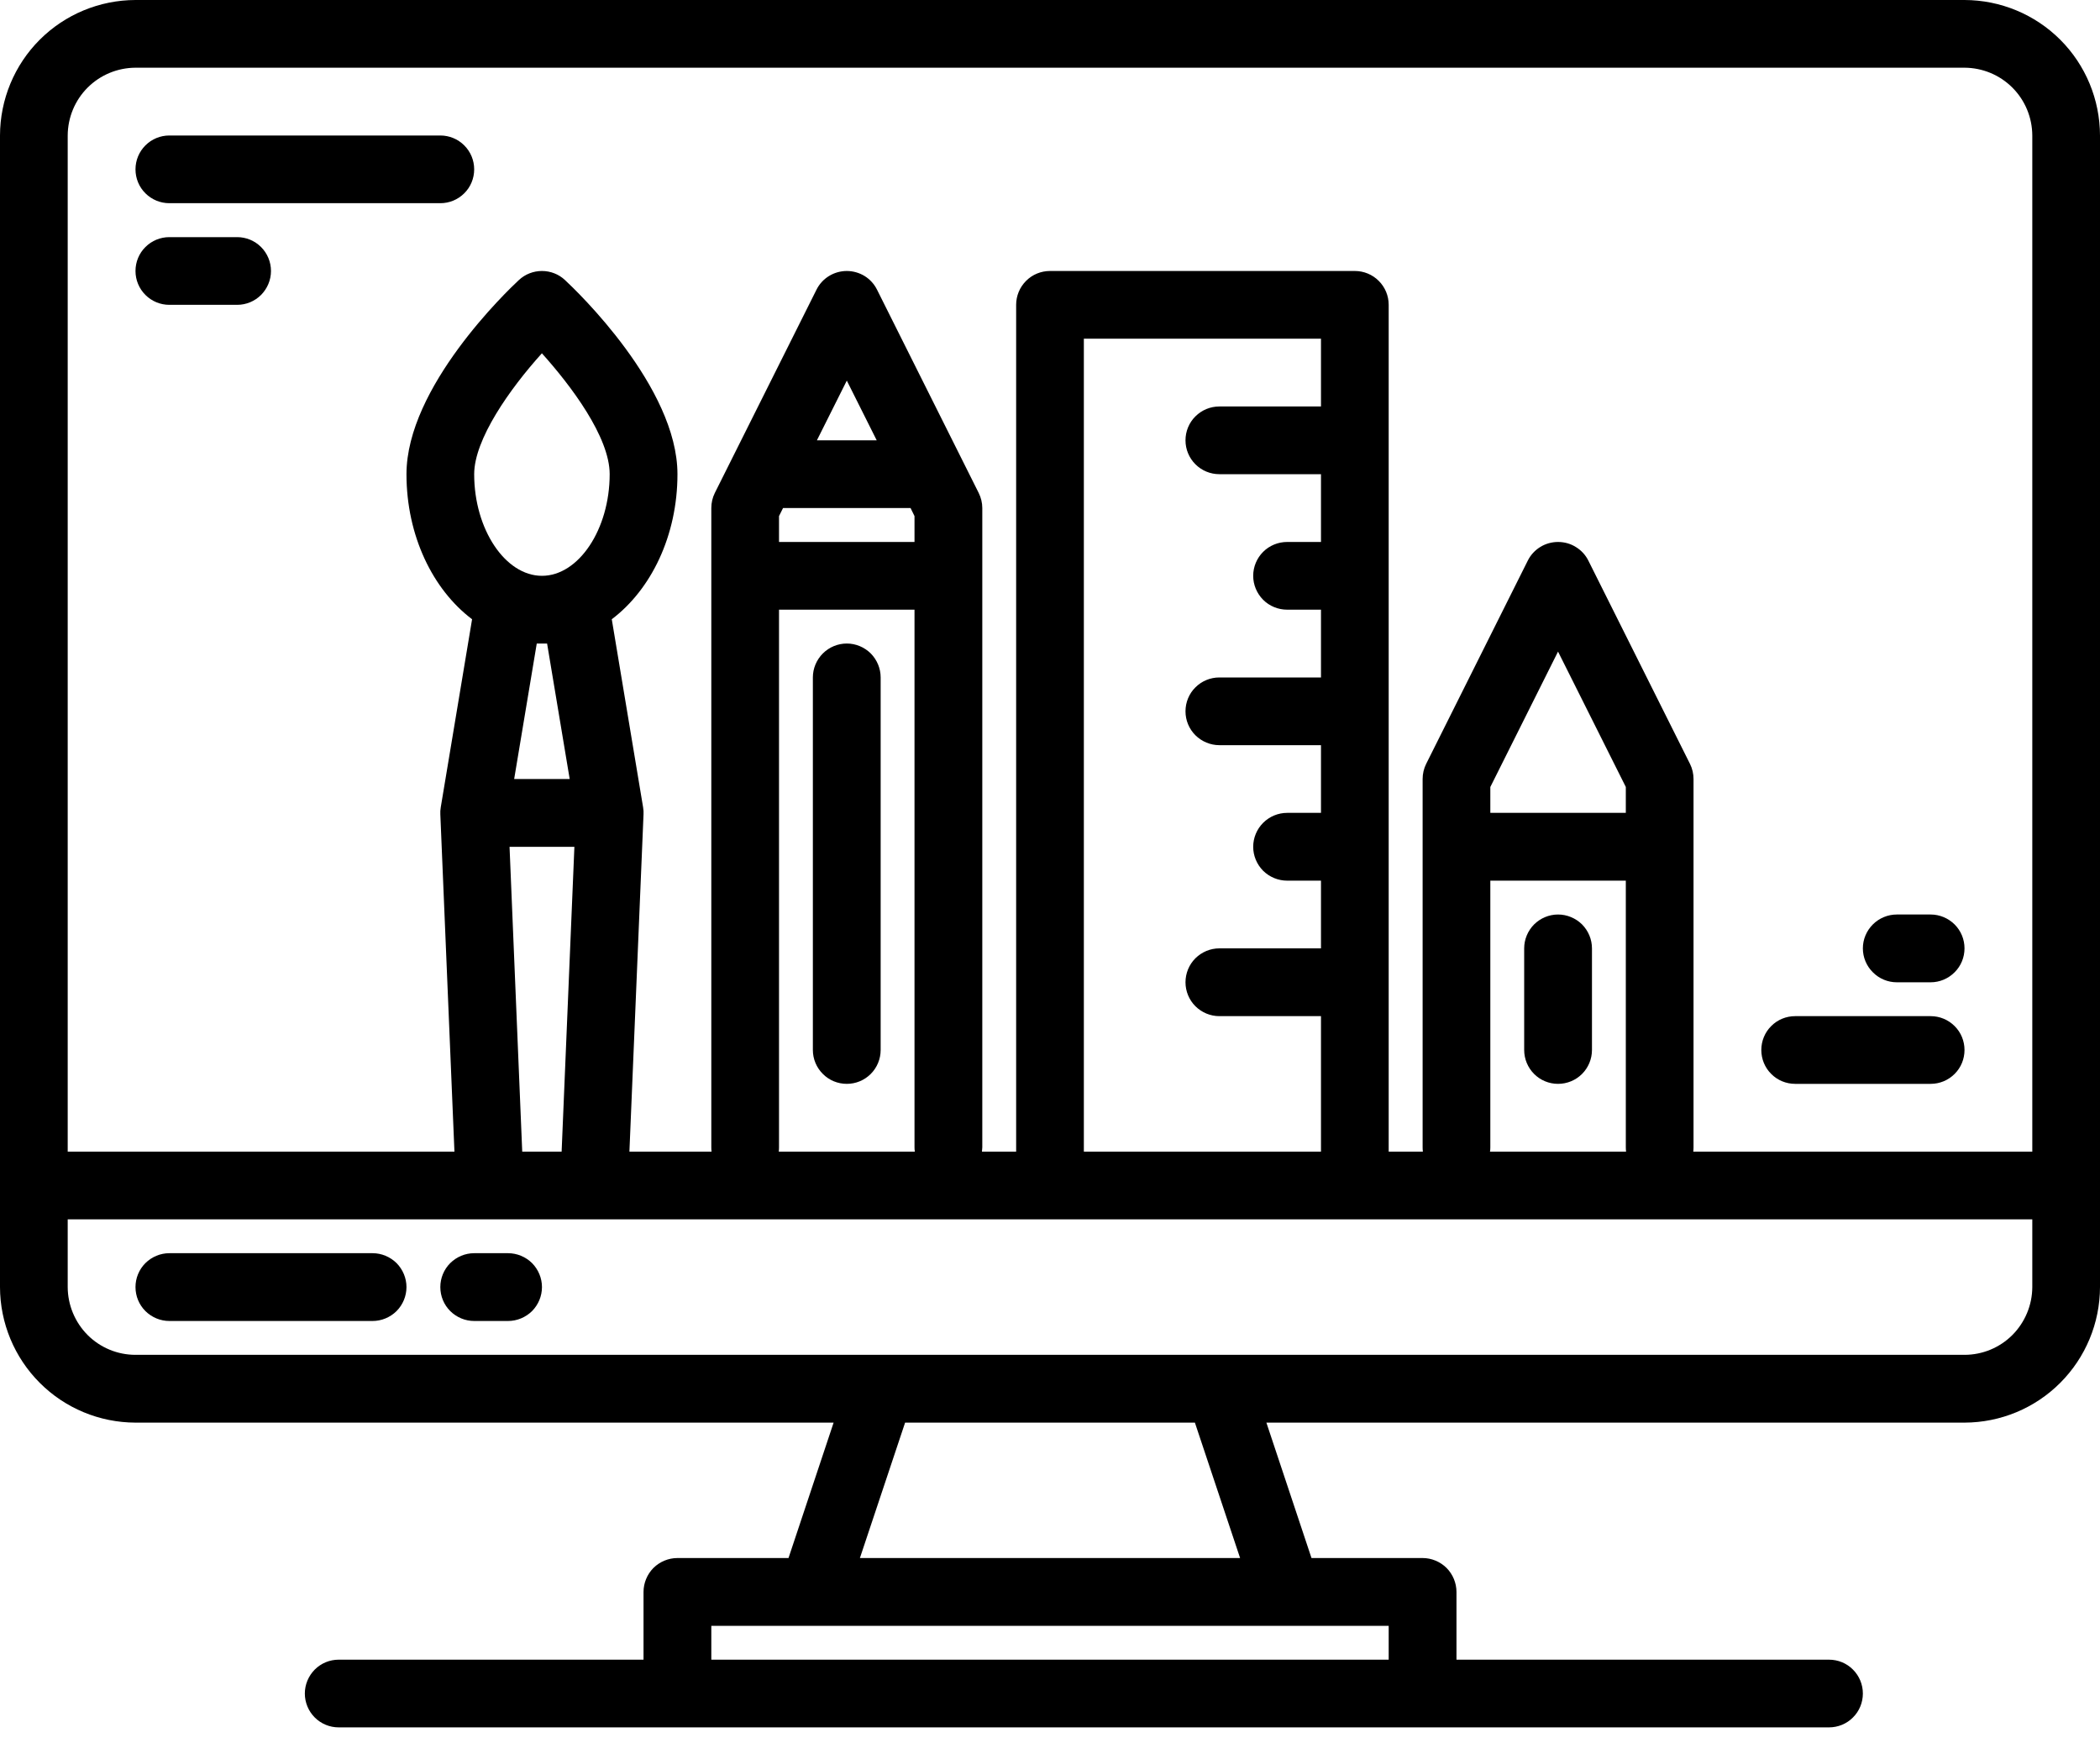
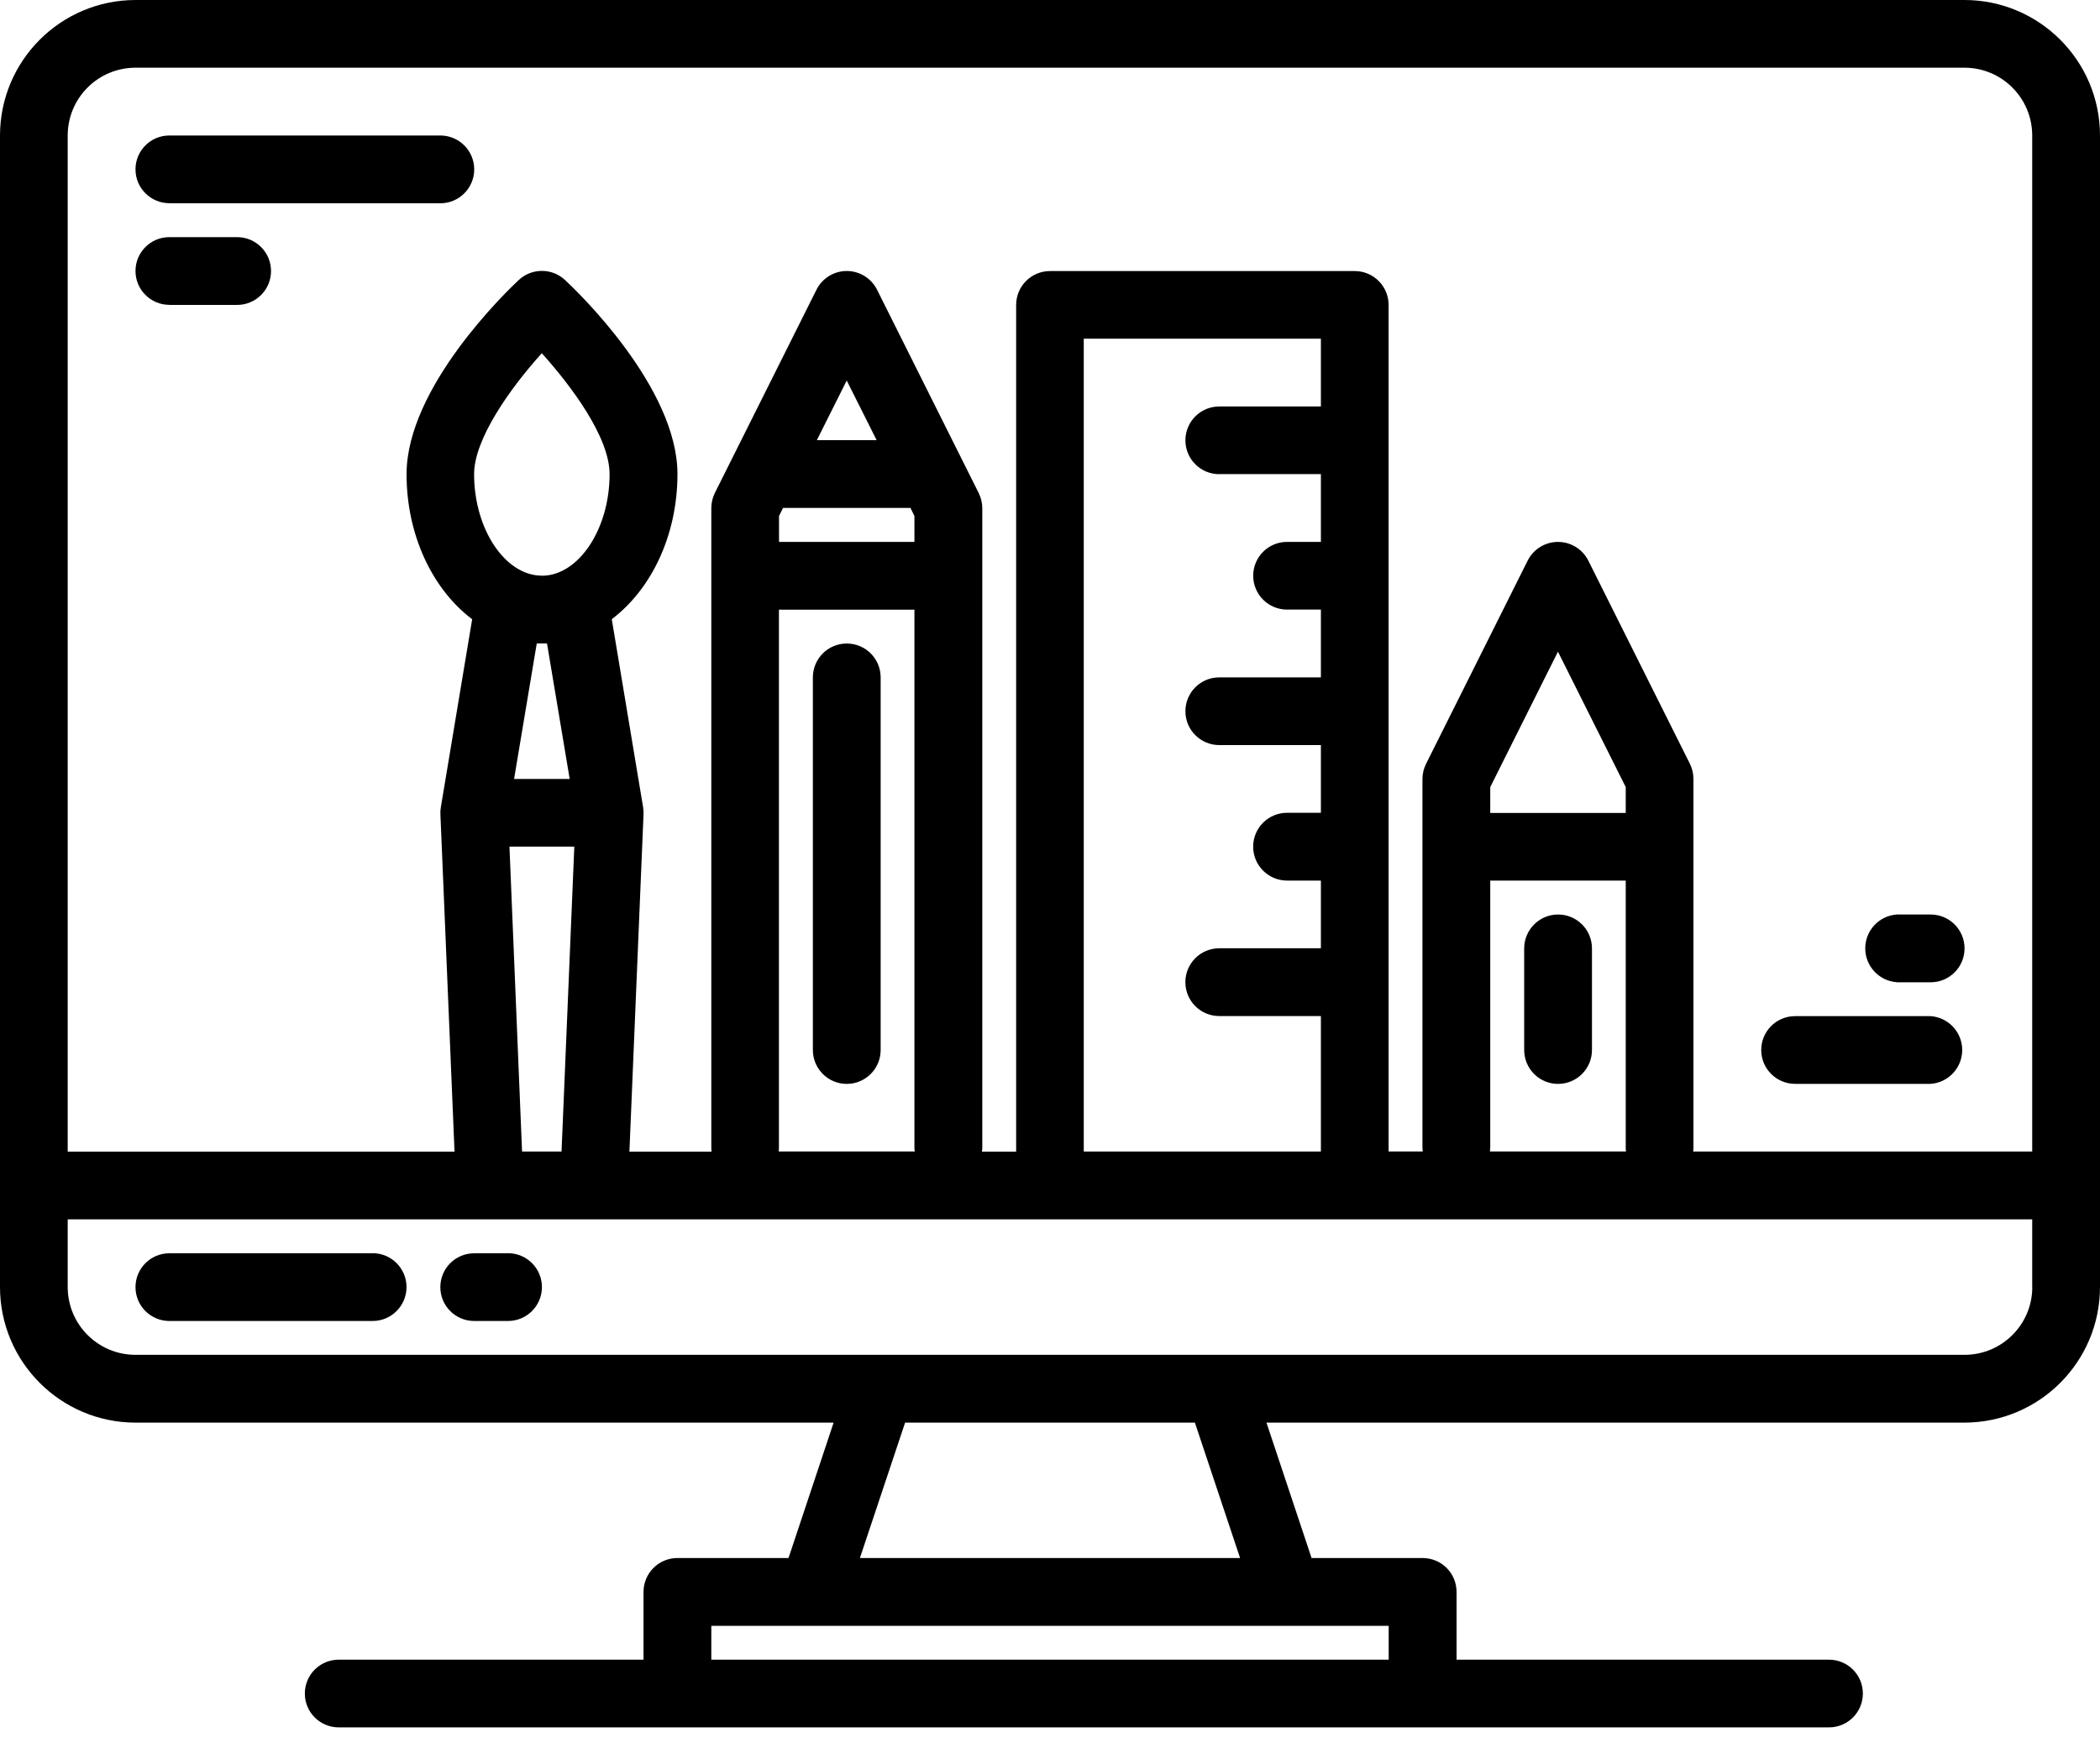
- <svg xmlns="http://www.w3.org/2000/svg" width="25" height="21" viewBox="0 0 25 21" fill="none">
-   <path d="M23.387 0H1.613C1.185 0.001 0.775 0.171 0.473 0.473C0.171 0.775 0.001 1.185 0 1.613V15.323C0.001 15.75 0.171 16.16 0.473 16.462C0.775 16.765 1.185 16.935 1.613 16.936H9.924L9.387 18.548H8.065C7.958 18.548 7.855 18.591 7.779 18.666C7.704 18.742 7.661 18.845 7.661 18.952V19.758H4.032C3.925 19.758 3.823 19.8 3.747 19.876C3.672 19.952 3.629 20.054 3.629 20.161C3.629 20.268 3.672 20.371 3.747 20.446C3.823 20.522 3.925 20.564 4.032 20.564H21.774C21.881 20.564 21.984 20.522 22.059 20.446C22.135 20.371 22.177 20.268 22.177 20.161C22.177 20.054 22.135 19.952 22.059 19.876C21.984 19.8 21.881 19.758 21.774 19.758H17.339V18.952C17.339 18.845 17.296 18.742 17.221 18.666C17.145 18.591 17.042 18.548 16.936 18.548H15.613L15.076 16.936H23.387C23.815 16.935 24.225 16.765 24.527 16.462C24.829 16.16 24.999 15.75 25 15.323V1.613C24.999 1.185 24.829 0.775 24.527 0.473C24.225 0.171 23.815 0.001 23.387 0ZM16.532 19.355V19.758H8.468V19.355H16.532ZM10.237 18.548L10.775 16.936H14.225L14.763 18.548H10.237ZM24.194 15.323C24.193 15.536 24.108 15.741 23.957 15.893C23.806 16.044 23.601 16.129 23.387 16.129H1.613C1.399 16.129 1.194 16.044 1.043 15.893C0.892 15.741 0.807 15.536 0.806 15.323V14.516H24.194V15.323ZM6.838 10.081L6.686 13.71H6.217L6.066 10.081H6.838ZM6.121 9.274L6.39 7.661H6.513L6.782 9.274H6.121ZM6.452 6.855C6.015 6.855 5.645 6.301 5.645 5.645C5.645 5.231 6.068 4.63 6.451 4.206C6.796 4.589 7.258 5.202 7.258 5.645C7.258 6.301 6.889 6.855 6.452 6.855ZM10.84 6.048L10.887 6.144V6.452H9.274V6.144L9.322 6.048H10.84ZM9.725 5.242L10.081 4.531L10.437 5.242H9.725ZM10.887 7.258V13.659C10.887 13.676 10.888 13.693 10.891 13.71H9.271C9.273 13.693 9.274 13.676 9.274 13.659V7.258H10.887ZM14.516 5.645H15.726V6.452H15.323C15.216 6.452 15.113 6.494 15.037 6.57C14.962 6.645 14.919 6.748 14.919 6.855C14.919 6.962 14.962 7.064 15.037 7.14C15.113 7.216 15.216 7.258 15.323 7.258H15.726V8.065H14.516C14.409 8.065 14.307 8.107 14.231 8.183C14.155 8.258 14.113 8.361 14.113 8.468C14.113 8.575 14.155 8.677 14.231 8.753C14.307 8.828 14.409 8.871 14.516 8.871H15.726V9.677H15.323C15.216 9.677 15.113 9.72 15.037 9.796C14.962 9.871 14.919 9.974 14.919 10.081C14.919 10.188 14.962 10.29 15.037 10.366C15.113 10.441 15.216 10.484 15.323 10.484H15.726V11.29H14.516C14.409 11.29 14.307 11.333 14.231 11.408C14.155 11.484 14.113 11.587 14.113 11.694C14.113 11.8 14.155 11.903 14.231 11.979C14.307 12.054 14.409 12.097 14.516 12.097H15.726V13.71H12.903V4.032H15.726V4.839H14.516C14.409 4.839 14.307 4.881 14.231 4.957C14.155 5.032 14.113 5.135 14.113 5.242C14.113 5.349 14.155 5.451 14.231 5.527C14.307 5.603 14.409 5.645 14.516 5.645ZM19.355 10.484V13.659C19.355 13.676 19.356 13.693 19.358 13.71H17.738C17.741 13.693 17.742 13.676 17.742 13.659V10.484H19.355ZM17.742 9.677V9.369L18.548 7.757L19.355 9.369V9.677H17.742ZM24.194 13.71H20.158C20.16 13.693 20.161 13.676 20.161 13.659V9.274C20.161 9.212 20.147 9.15 20.119 9.094L18.909 6.674C18.876 6.607 18.824 6.551 18.76 6.512C18.697 6.472 18.623 6.452 18.548 6.452C18.474 6.452 18.4 6.472 18.336 6.512C18.273 6.551 18.221 6.607 18.188 6.674L16.978 9.094C16.95 9.15 16.936 9.212 16.936 9.274V13.659C16.936 13.676 16.937 13.693 16.939 13.71H16.532V3.629C16.532 3.522 16.49 3.42 16.414 3.344C16.338 3.268 16.236 3.226 16.129 3.226H12.5C12.393 3.226 12.29 3.268 12.215 3.344C12.139 3.42 12.097 3.522 12.097 3.629V13.71H11.69C11.692 13.693 11.693 13.676 11.694 13.659V6.048C11.694 5.986 11.679 5.924 11.651 5.868L10.441 3.449C10.408 3.382 10.356 3.325 10.293 3.286C10.229 3.247 10.155 3.226 10.081 3.226C10.006 3.226 9.932 3.247 9.869 3.286C9.805 3.325 9.753 3.382 9.72 3.449L8.51 5.868C8.482 5.924 8.468 5.986 8.468 6.048V13.659C8.468 13.676 8.469 13.693 8.471 13.71H7.493L7.661 9.694C7.661 9.685 7.661 9.676 7.661 9.666V9.654C7.66 9.64 7.658 9.626 7.656 9.612V9.611L7.283 7.372C7.751 7.019 8.065 6.377 8.065 5.645C8.065 4.609 6.863 3.461 6.726 3.334C6.652 3.264 6.553 3.226 6.452 3.226C6.35 3.226 6.252 3.264 6.177 3.334C6.04 3.461 4.839 4.609 4.839 5.645C4.839 6.377 5.152 7.019 5.62 7.372L5.247 9.611V9.612C5.245 9.626 5.243 9.64 5.242 9.654V9.666C5.242 9.676 5.242 9.685 5.242 9.694L5.41 13.71H0.806V1.613C0.807 1.399 0.892 1.194 1.043 1.043C1.194 0.892 1.399 0.807 1.613 0.806H23.387C23.601 0.807 23.806 0.892 23.957 1.043C24.108 1.194 24.193 1.399 24.194 1.613V13.71Z" fill="black" />
-   <path d="M4.436 14.919H2.016C1.909 14.919 1.807 14.962 1.731 15.037C1.655 15.113 1.613 15.216 1.613 15.322C1.613 15.43 1.655 15.532 1.731 15.608C1.807 15.683 1.909 15.726 2.016 15.726H4.436C4.542 15.726 4.645 15.683 4.721 15.608C4.796 15.532 4.839 15.43 4.839 15.322C4.839 15.216 4.796 15.113 4.721 15.037C4.645 14.962 4.542 14.919 4.436 14.919Z" fill="black" />
-   <path d="M6.048 14.919H5.645C5.538 14.919 5.436 14.962 5.36 15.037C5.284 15.113 5.242 15.216 5.242 15.322C5.242 15.43 5.284 15.532 5.36 15.608C5.436 15.683 5.538 15.726 5.645 15.726H6.048C6.155 15.726 6.258 15.683 6.334 15.608C6.409 15.532 6.452 15.43 6.452 15.322C6.452 15.216 6.409 15.113 6.334 15.037C6.258 14.962 6.155 14.919 6.048 14.919Z" fill="black" />
-   <path d="M10.081 7.661C9.974 7.661 9.871 7.704 9.796 7.779C9.72 7.855 9.677 7.958 9.677 8.064V12.5C9.677 12.607 9.72 12.71 9.796 12.785C9.871 12.861 9.974 12.903 10.081 12.903C10.188 12.903 10.29 12.861 10.366 12.785C10.441 12.71 10.484 12.607 10.484 12.5V8.064C10.484 7.958 10.441 7.855 10.366 7.779C10.29 7.704 10.188 7.661 10.081 7.661Z" fill="black" />
-   <path d="M18.548 10.887C18.441 10.887 18.339 10.93 18.263 11.005C18.188 11.081 18.145 11.183 18.145 11.29V12.5C18.145 12.607 18.188 12.71 18.263 12.785C18.339 12.861 18.441 12.903 18.548 12.903C18.655 12.903 18.758 12.861 18.834 12.785C18.909 12.71 18.952 12.607 18.952 12.5V11.29C18.952 11.183 18.909 11.081 18.834 11.005C18.758 10.93 18.655 10.887 18.548 10.887Z" fill="black" />
-   <path d="M2.016 2.419H5.242C5.349 2.419 5.451 2.377 5.527 2.301C5.603 2.226 5.645 2.123 5.645 2.016C5.645 1.909 5.603 1.807 5.527 1.731C5.451 1.655 5.349 1.613 5.242 1.613H2.016C1.909 1.613 1.807 1.655 1.731 1.731C1.655 1.807 1.613 1.909 1.613 2.016C1.613 2.123 1.655 2.226 1.731 2.301C1.807 2.377 1.909 2.419 2.016 2.419Z" fill="black" />
-   <path d="M2.016 3.629H2.823C2.93 3.629 3.032 3.587 3.108 3.511C3.183 3.435 3.226 3.333 3.226 3.226C3.226 3.119 3.183 3.016 3.108 2.941C3.032 2.865 2.93 2.823 2.823 2.823H2.016C1.909 2.823 1.807 2.865 1.731 2.941C1.655 3.016 1.613 3.119 1.613 3.226C1.613 3.333 1.655 3.435 1.731 3.511C1.807 3.587 1.909 3.629 2.016 3.629Z" fill="black" />
-   <path d="M21.371 12.903H22.984C23.091 12.903 23.193 12.861 23.269 12.785C23.345 12.71 23.387 12.607 23.387 12.5C23.387 12.393 23.345 12.29 23.269 12.215C23.193 12.139 23.091 12.097 22.984 12.097H21.371C21.264 12.097 21.161 12.139 21.086 12.215C21.01 12.29 20.968 12.393 20.968 12.5C20.968 12.607 21.01 12.71 21.086 12.785C21.161 12.861 21.264 12.903 21.371 12.903Z" fill="black" />
-   <path d="M22.581 11.694H22.984C23.091 11.694 23.193 11.651 23.269 11.575C23.345 11.5 23.387 11.397 23.387 11.29C23.387 11.183 23.345 11.081 23.269 11.005C23.193 10.93 23.091 10.887 22.984 10.887H22.581C22.474 10.887 22.371 10.93 22.296 11.005C22.22 11.081 22.177 11.183 22.177 11.29C22.177 11.397 22.22 11.5 22.296 11.575C22.371 11.651 22.474 11.694 22.581 11.694Z" fill="black" />
+ <svg xmlns="http://www.w3.org/2000/svg" width="25" height="21" fill="none">
+   <path d="M23.387 0H1.613A1.615 1.615 0 000 1.613v13.71a1.615 1.615 0 001.613 1.613h8.311l-.537 1.612H8.065a.403.403 0 00-.404.404v.806H4.032a.403.403 0 100 .806h17.742a.403.403 0 000-.806H17.34v-.806a.403.403 0 00-.403-.404h-1.323l-.537-1.612h8.311A1.616 1.616 0 0025 15.323V1.613A1.615 1.615 0 0023.387 0zm-6.855 19.355v.403H8.468v-.403h8.064zm-6.295-.807l.538-1.612h3.45l.538 1.612h-4.526zm13.957-3.225a.807.807 0 01-.807.806H1.613a.807.807 0 01-.807-.806v-.807h23.387v.807zM6.837 10.08l-.152 3.629h-.47l-.15-3.63h.772zm-.717-.807l.27-1.613h.122l.27 1.613H6.12zm.33-2.42c-.436 0-.806-.553-.806-1.209 0-.414.423-1.015.806-1.439.345.383.807.996.807 1.44 0 .655-.37 1.209-.806 1.209zm4.389-.806l.047.096v.308H9.274v-.308l.048-.096h1.518zm-1.115-.806l.356-.711.356.71h-.712zm1.162 2.016v6.401c0 .017.001.034.004.05H9.27a.417.417 0 00.003-.05v-6.4h1.613zm3.63-1.613h1.209v.807h-.403a.403.403 0 100 .806h.403v.807h-1.21a.403.403 0 000 .806h1.21v.806h-.403a.403.403 0 100 .807h.403v.806h-1.21a.403.403 0 000 .807h1.21v1.613h-2.823V4.032h2.823v.807h-1.21a.403.403 0 000 .806zm4.838 4.839v3.175c0 .017.001.034.003.05h-1.62a.405.405 0 00.004-.05v-3.175h1.613zm-1.613-.807V9.37l.806-1.612.807 1.612v.308h-1.613zm6.451 4.033h-4.035a.425.425 0 00.003-.05V9.273a.41.41 0 00-.042-.18l-1.21-2.42a.404.404 0 00-.721 0l-1.21 2.42a.406.406 0 00-.043.18v4.385c0 .017.002.034.004.05h-.407V3.63a.403.403 0 00-.403-.403H12.5a.403.403 0 00-.403.403v10.08h-.407a.405.405 0 00.004-.05V6.05a.406.406 0 00-.043-.181l-1.21-2.42a.403.403 0 00-.721 0l-1.21 2.42a.407.407 0 00-.042.18v7.611a.42.42 0 00.003.05h-.978l.168-4.015v-.04a.407.407 0 00-.005-.042V9.61l-.373-2.239c.468-.353.782-.995.782-1.727 0-1.036-1.202-2.184-1.339-2.311a.404.404 0 00-.55 0C6.04 3.46 4.84 4.609 4.84 5.645c0 .732.313 1.374.781 1.727l-.373 2.239a.404.404 0 00-.005.043v.04l.168 4.016H.806V1.613a.807.807 0 01.807-.807h21.774a.807.807 0 01.806.807V13.71z" fill="#000" />
+   <path d="M4.436 14.92h-2.42a.403.403 0 000 .806h2.42a.403.403 0 000-.807zm1.612 0h-.403a.403.403 0 000 .806h.403a.403.403 0 000-.807zm4.032-7.259a.403.403 0 00-.403.403V12.5a.403.403 0 00.807 0V8.064a.403.403 0 00-.403-.403zm8.468 3.226a.404.404 0 00-.403.403v1.21a.403.403 0 00.807 0v-1.21a.403.403 0 00-.404-.403zM2.016 2.42h3.226a.403.403 0 000-.807H2.016a.403.403 0 100 .806zm0 1.21h.807a.403.403 0 100-.807h-.807a.403.403 0 100 .806zm19.354 9.273h1.614a.404.404 0 000-.806H21.37a.403.403 0 000 .806zm1.21-1.209h.404a.403.403 0 100-.807h-.403a.404.404 0 000 .806z" fill="#000" />
</svg>
